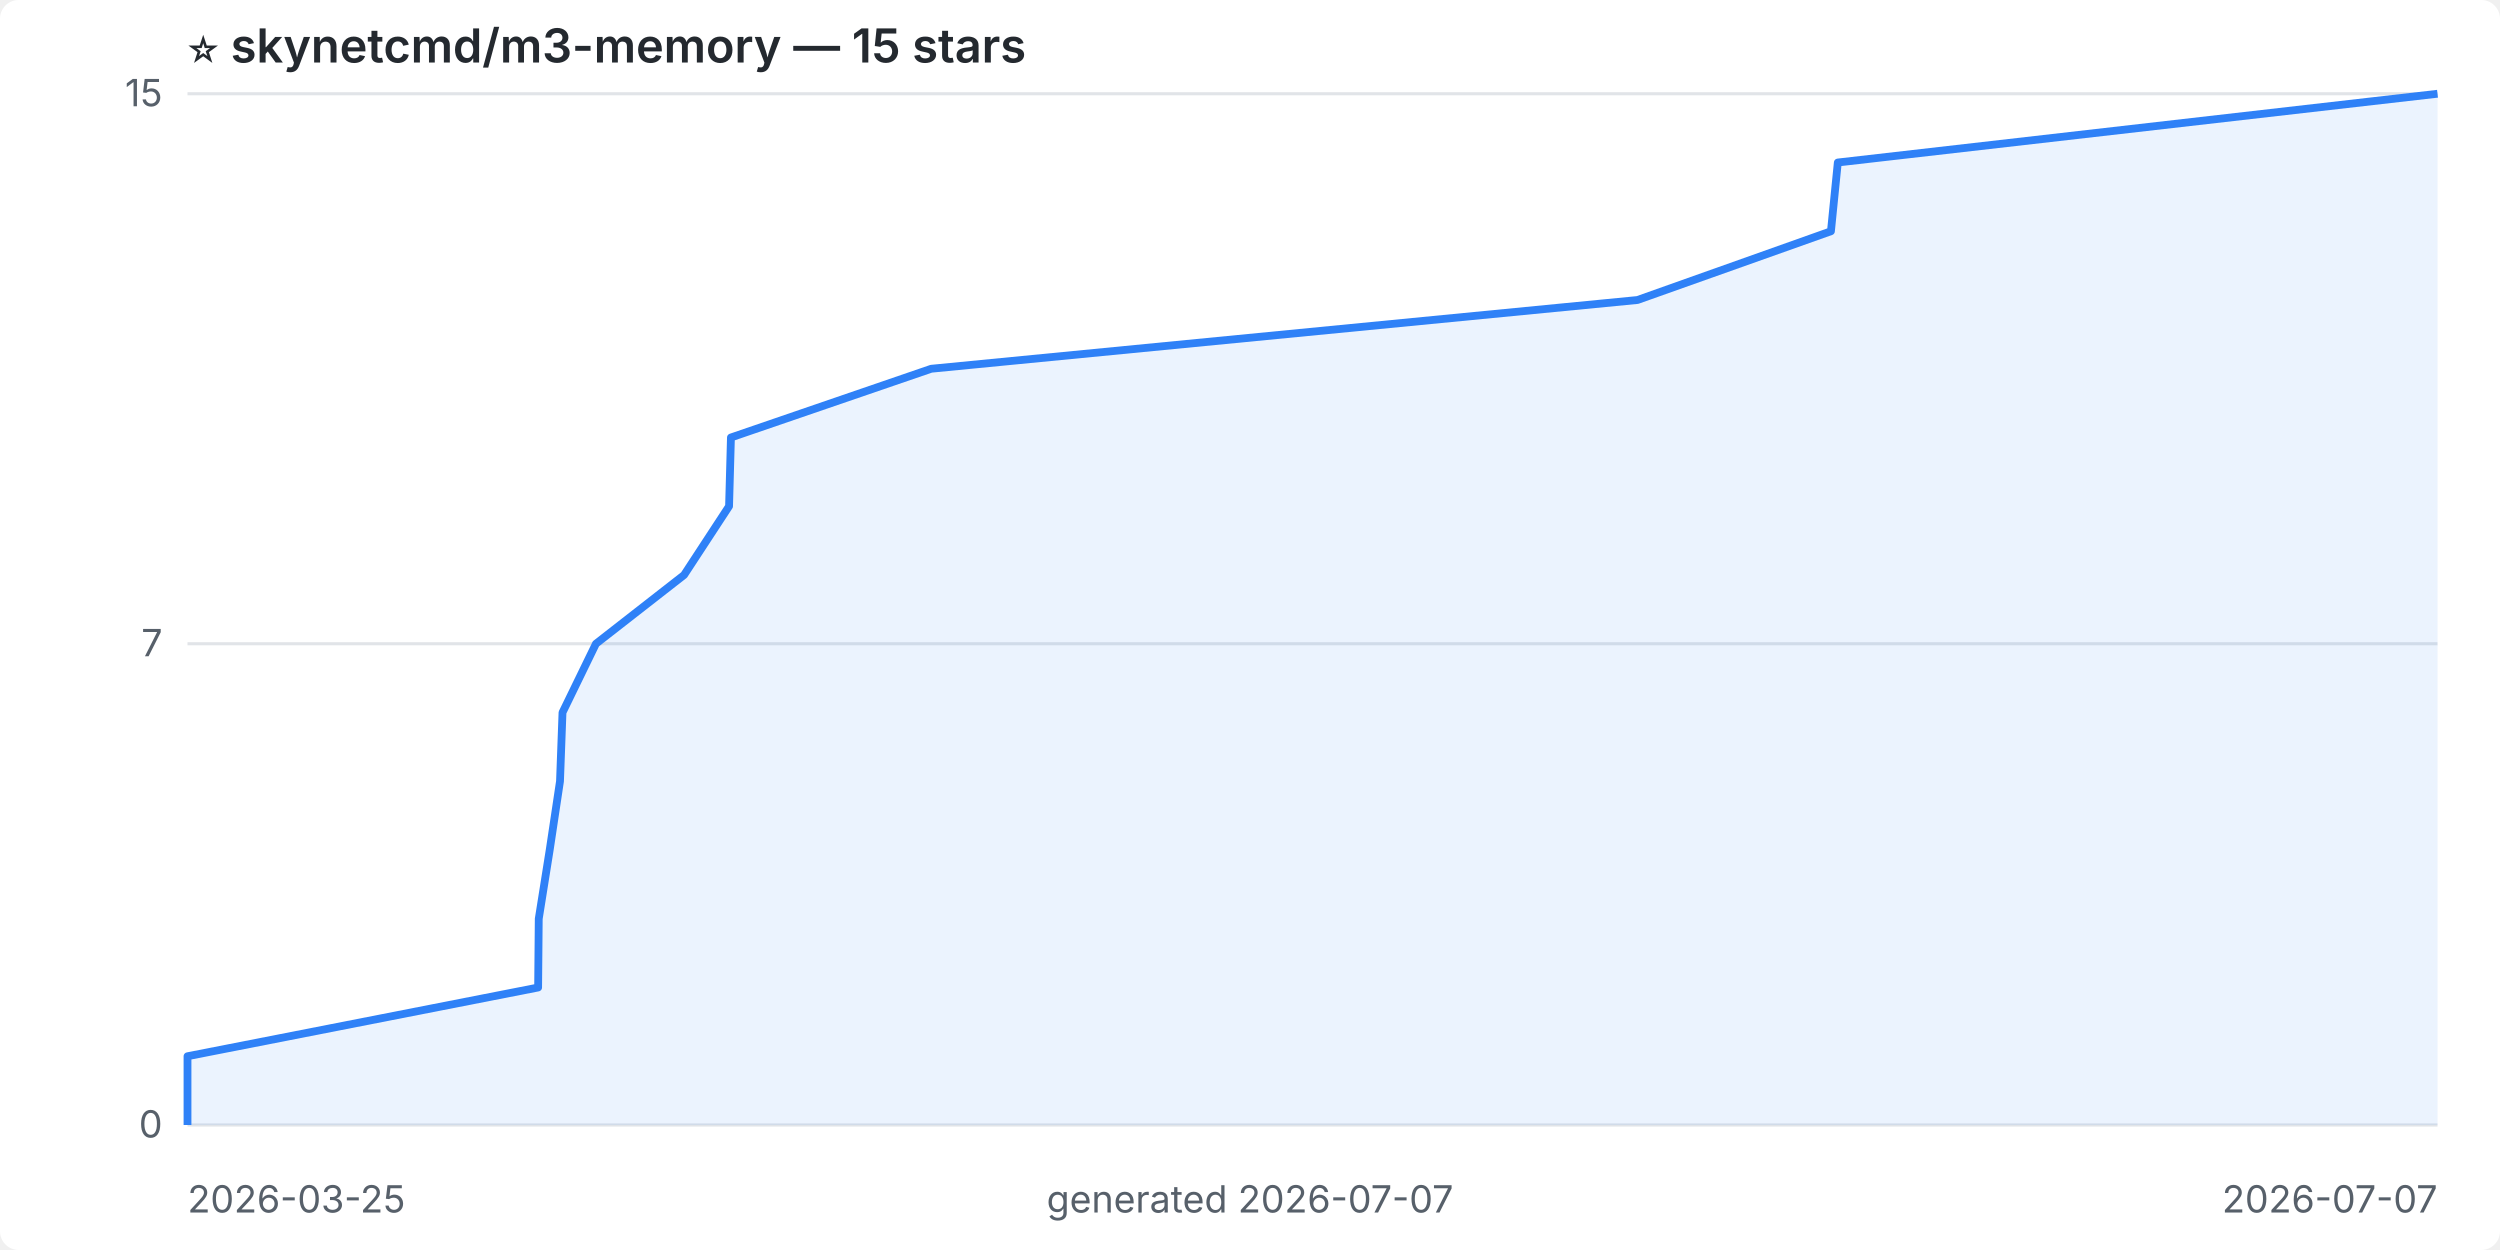
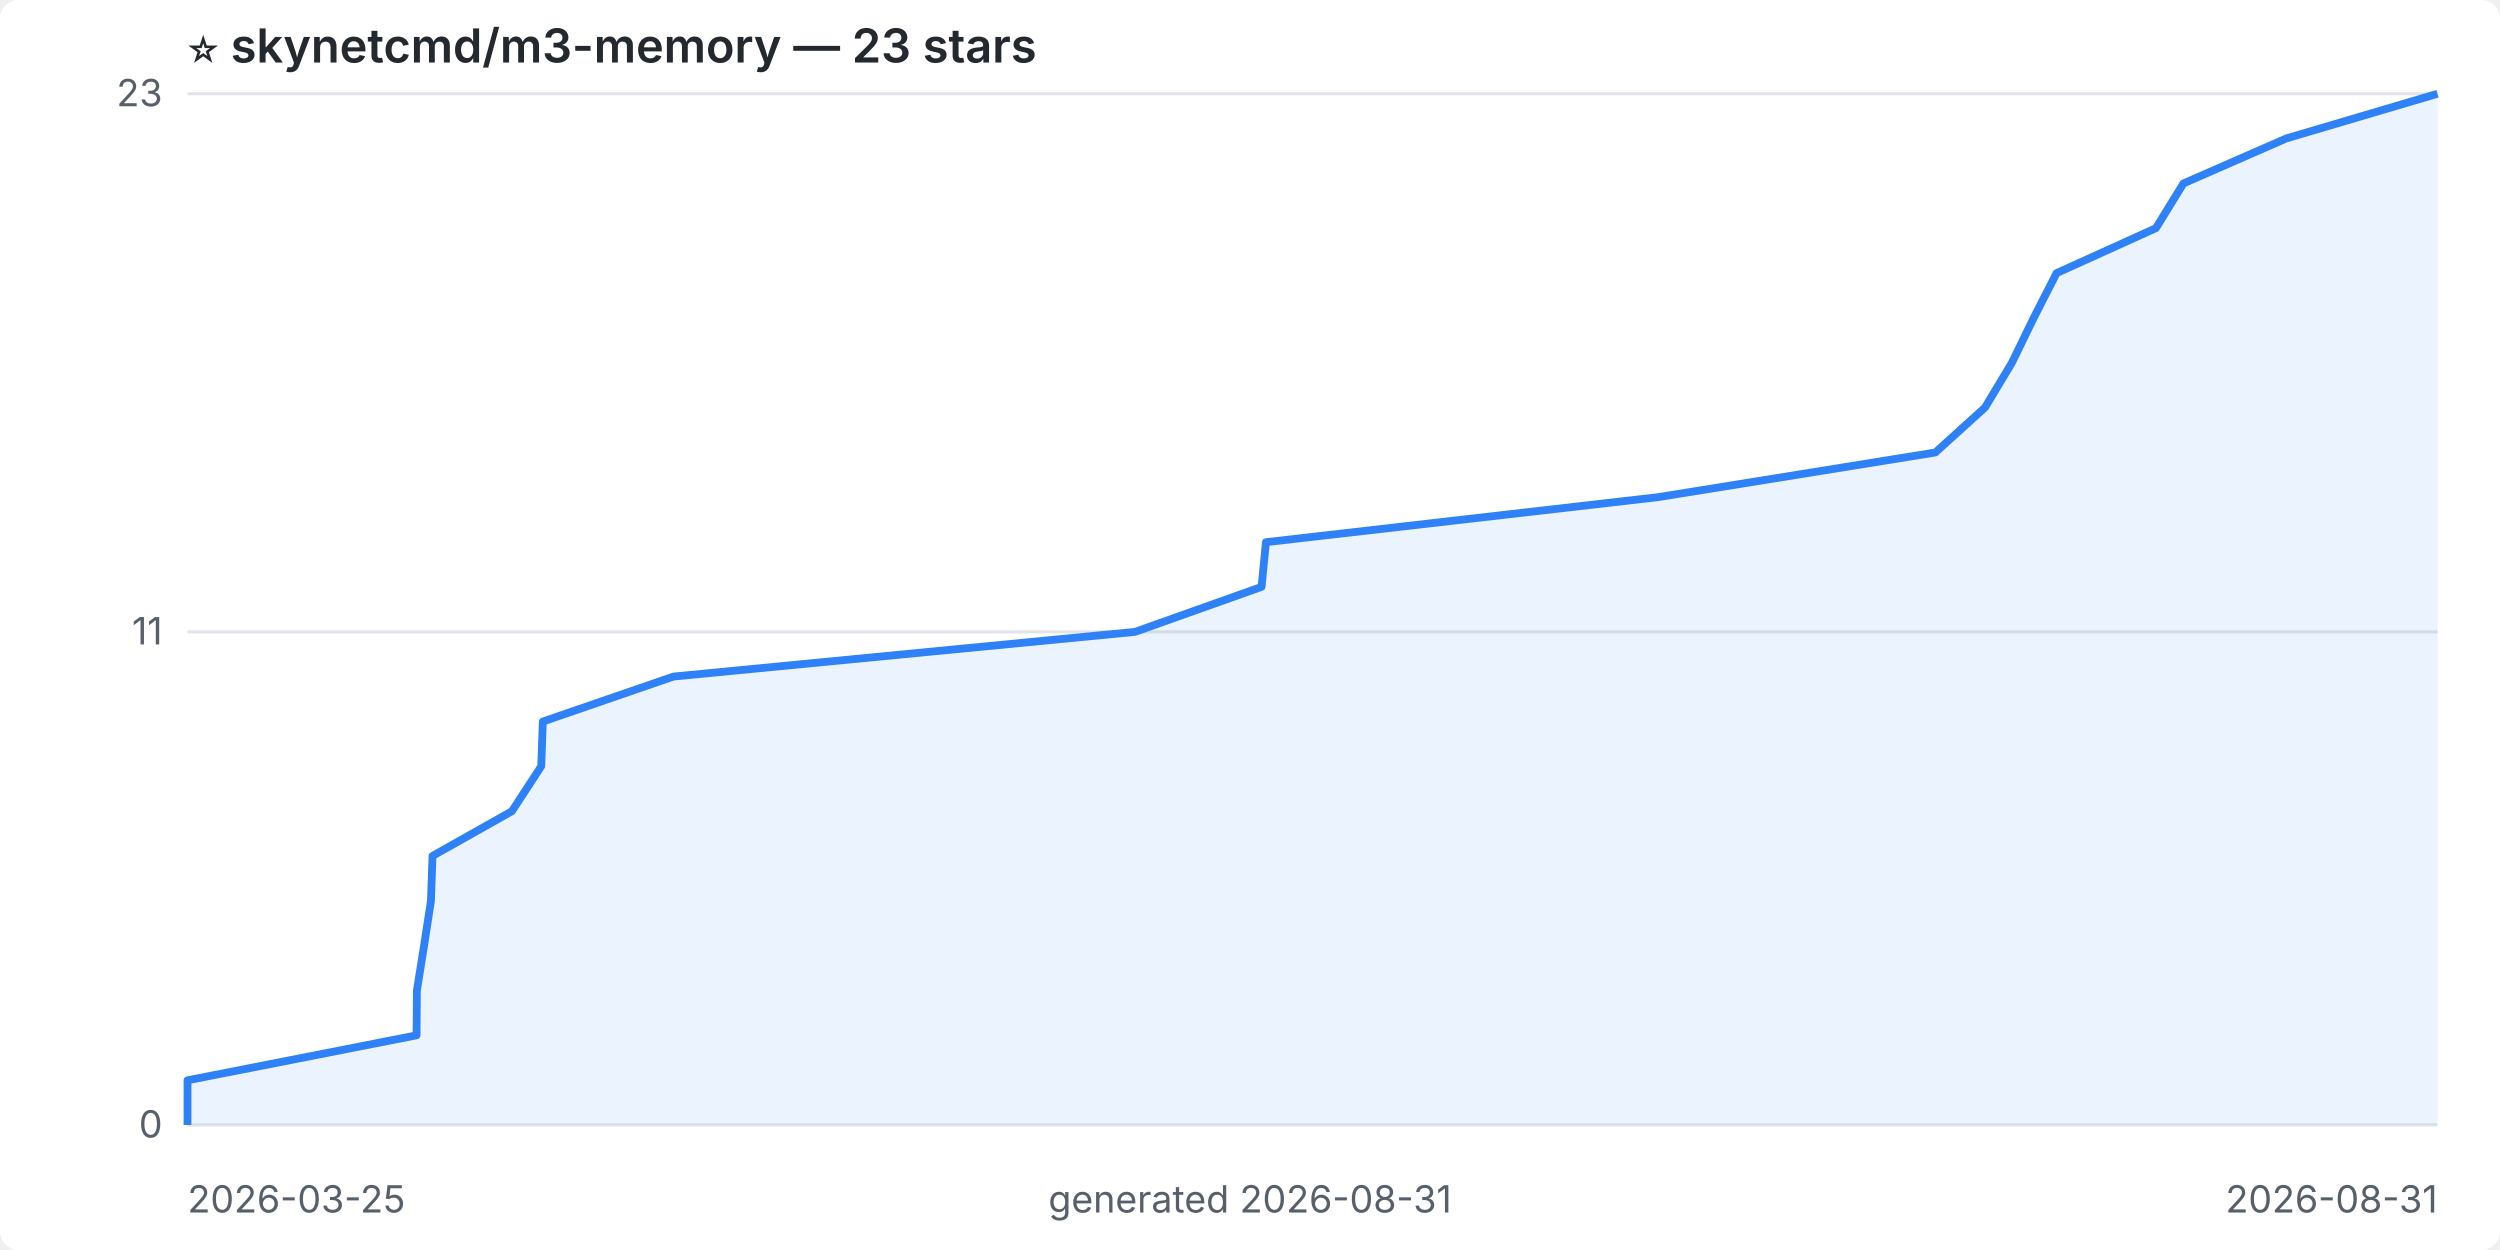
- <svg xmlns="http://www.w3.org/2000/svg" width="800" height="400" viewBox="0 0 800 400" role="img" aria-label="Star history for skynetcmd/m3-memory: 15 stars">
+ <svg xmlns="http://www.w3.org/2000/svg" width="800" height="400" viewBox="0 0 800 400" role="img" aria-label="Star history for skynetcmd/m3-memory: 23 stars">
  <style>
    .bg { fill: #ffffff; }
    .grid { stroke: #e1e4e8; stroke-width: 1; }
    .tick, .axis { fill: #57606a; font: 12px -apple-system, Segoe UI, sans-serif; }
    .title { fill: #24292f; font: 600 15px -apple-system, Segoe UI, sans-serif; }
    .line { fill: none; stroke: #2f81f7; stroke-width: 2.5; stroke-linejoin: round; }
    .area { fill: #2f81f7; opacity: 0.10; }
    @media (prefers-color-scheme: dark) {
      .bg { fill: #0d1117; }
      .grid { stroke: #21262d; }
      .tick, .axis { fill: #8b949e; }
      .title { fill: #e6edf3; }
    }
  </style>
  <rect class="bg" x="0" y="0" width="800" height="400" rx="6" />
-   <text class="title" x="60" y="20">⭐ skynetcmd/m3-memory — 15 stars</text>
+   <text class="title" x="60" y="20">⭐ skynetcmd/m3-memory — 23 stars</text>
  <line x1="60" y1="360.0" x2="780" y2="360.0" class="grid" />
  <text x="52" y="364.0" text-anchor="end" class="tick">0</text>
-   <line x1="60" y1="206.0" x2="780" y2="206.0" class="grid" />
-   <text x="52" y="210.0" text-anchor="end" class="tick">7</text>
+   <line x1="60" y1="202.2" x2="780" y2="202.2" class="grid" />
+   <text x="52" y="206.2" text-anchor="end" class="tick">11</text>
  <line x1="60" y1="30.0" x2="780" y2="30.0" class="grid" />
-   <text x="52" y="34.0" text-anchor="end" class="tick">15</text>
-   <polygon class="area" points="60.0,360.0 60.0,360.0 60.0,338.0 172.2,316.0 172.4,294.0 175.9,272.0 179.2,250.0 180.0,228.0 190.7,206.0 218.9,184.0 233.3,162.0 233.9,140.0 298.0,118.0 524.0,96.0 585.9,74.0 588.1,52.0 780.0,30.0 780.0,360.0" />
-   <polyline class="line" points="60.0,360.0 60.0,338.0 172.2,316.0 172.4,294.0 175.9,272.0 179.2,250.0 180.0,228.0 190.7,206.0 218.9,184.0 233.3,162.0 233.9,140.0 298.0,118.0 524.0,96.0 585.9,74.0 588.1,52.0 780.0,30.0" />
+   <text x="52" y="34.0" text-anchor="end" class="tick">23</text>
+   <polygon class="area" points="60.0,360.0 60.0,360.0 60.0,345.7 133.3,331.3 133.4,317.0 135.7,302.6 137.9,288.3 138.4,273.9 163.8,259.6 173.2,245.2 173.7,230.9 215.5,216.5 363.2,202.2 403.7,187.8 405.1,173.5 530.5,159.1 619.3,144.8 635.2,130.4 643.8,116.1 650.8,101.7 658.1,87.4 689.9,73.0 698.7,58.7 731.6,44.3 780.0,30.0 780.0,360.0" />
+   <polyline class="line" points="60.0,360.0 60.0,345.7 133.3,331.3 133.4,317.0 135.7,302.6 137.9,288.3 138.4,273.9 163.8,259.6 173.2,245.2 173.7,230.9 215.5,216.5 363.2,202.2 403.7,187.8 405.1,173.5 530.5,159.1 619.3,144.8 635.2,130.4 643.8,116.1 650.8,101.7 658.1,87.4 689.9,73.0 698.7,58.7 731.6,44.3 780.0,30.0" />
  <text class="axis" x="60" y="388" text-anchor="start">2026-03-25</text>
-   <text class="axis" x="780" y="388" text-anchor="end">2026-07-07</text>
-   <text class="axis" x="400" y="388" text-anchor="middle">generated 2026-07-07</text>
+   <text class="axis" x="780" y="388" text-anchor="end">2026-08-31</text>
+   <text class="axis" x="400" y="388" text-anchor="middle">generated 2026-08-31</text>
</svg>
